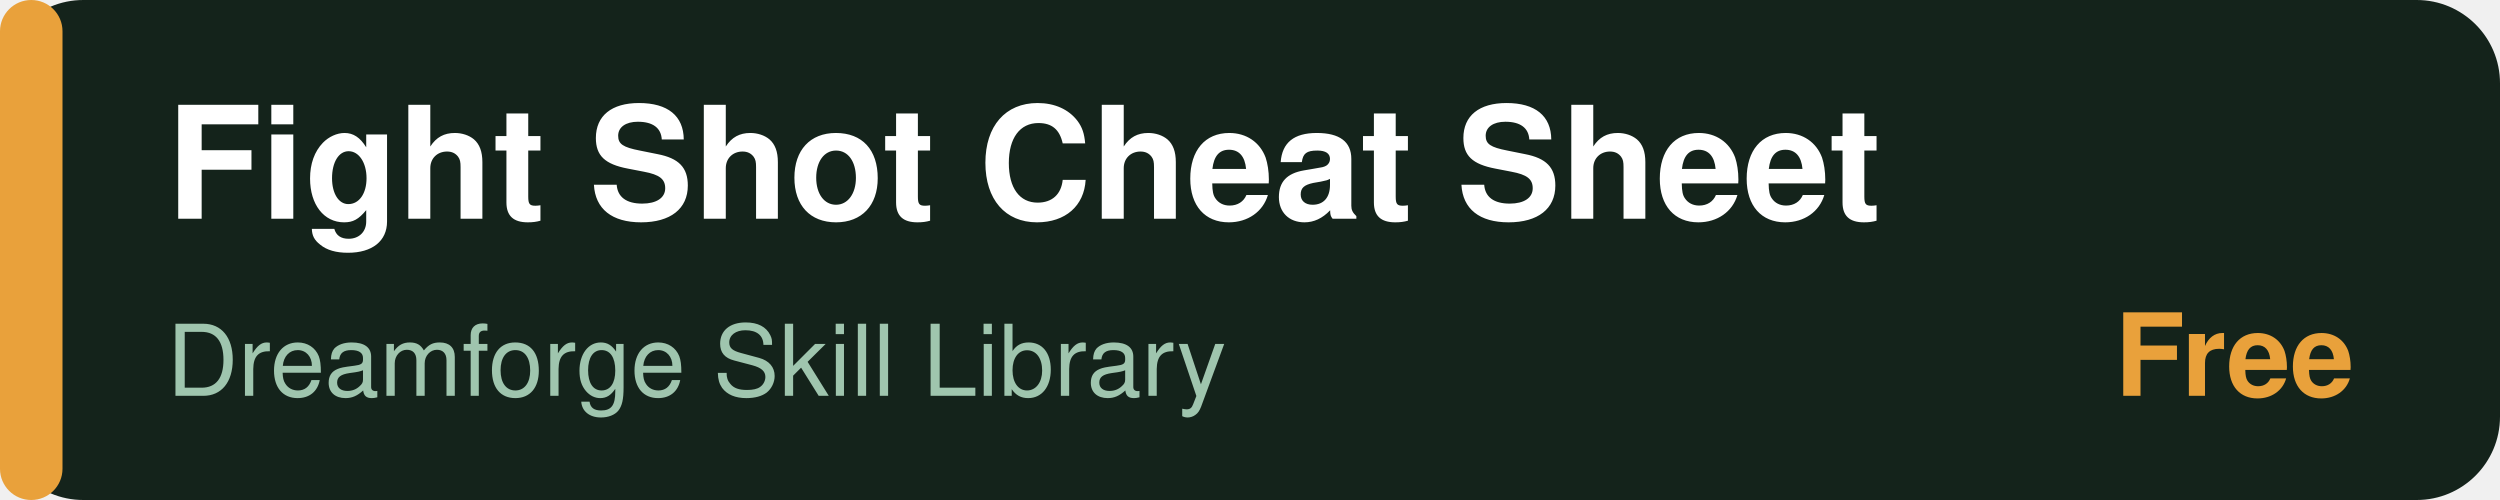
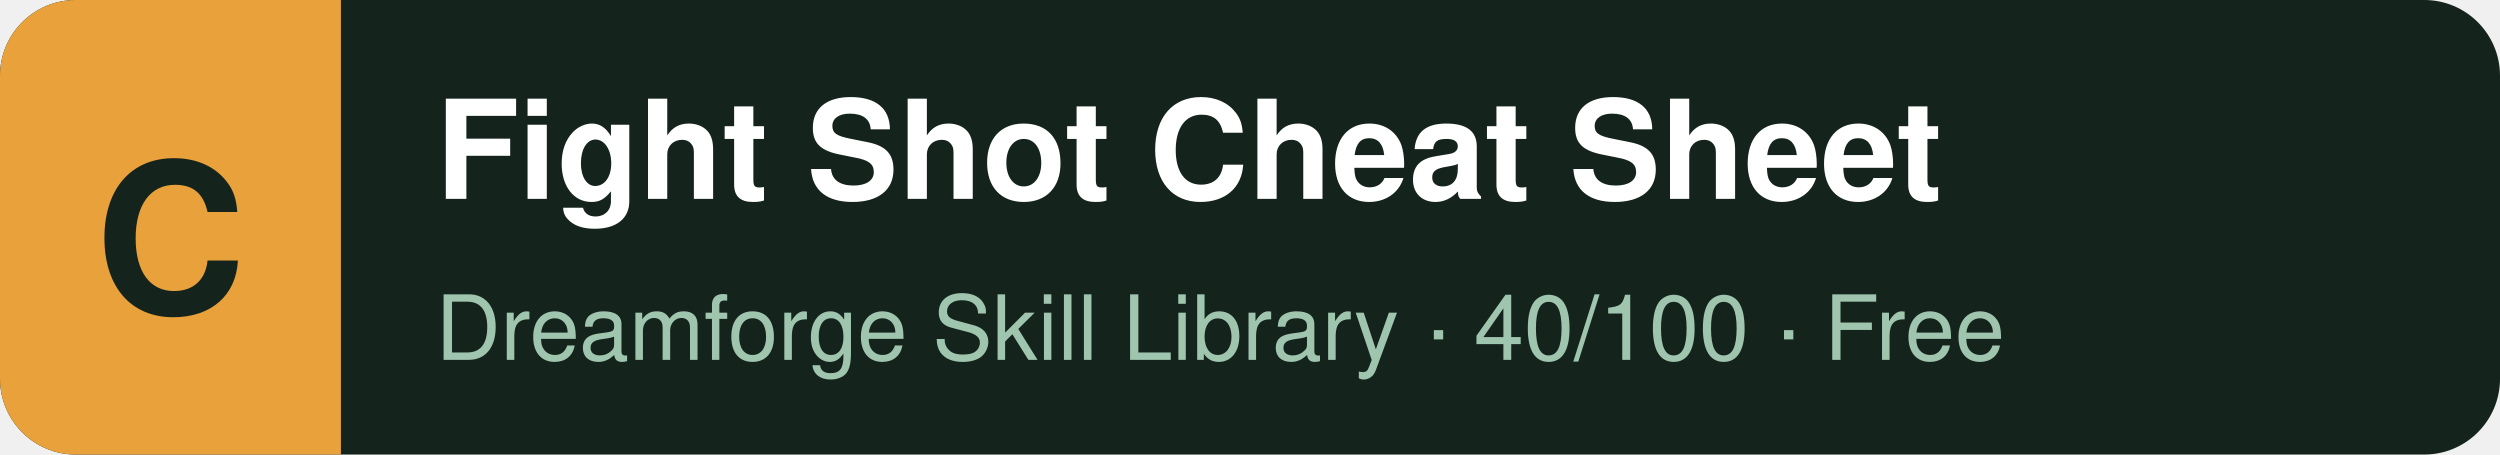
- <svg xmlns="http://www.w3.org/2000/svg" width="240" height="48" viewBox="0 0 240 48" role="img" aria-label="Fight Shot Cheat Sheet — Dreamforge Skill Library">
-   <rect width="240" height="48" rx="8" fill="#14231b" />
-   <rect width="6" height="48" rx="3" fill="#e9a13b" />
-   <text x="16" y="21" font-family="Segoe UI, Helvetica, Arial, sans-serif" font-size="15.0" font-weight="700" fill="#ffffff">Fight Shot Cheat Sheet</text>
-   <text x="16" y="38" font-family="Segoe UI, Helvetica, Arial, sans-serif" font-size="9.5" fill="#9fc5ae">Dreamforge Skill Library</text>
-   <text x="226" y="38" text-anchor="end" font-family="Segoe UI, Helvetica, Arial, sans-serif" font-size="11" font-weight="700" fill="#e9a13b">Free</text>
+ <svg xmlns="http://www.w3.org/2000/svg" width="264" height="48" viewBox="0 0 264 48" role="img" aria-label="Fight Shot Cheat Sheet — grade C, completeness 40/100, Free — Dreamforge Skill Library">
+   <rect width="264" height="48" rx="8" fill="#14231b" />
+   <path d="M8 0 h28 v48 h-28 a8 8 0 0 1 -8 -8 v-32 a8 8 0 0 1 8 -8 z" fill="#e9a13b" />
+   <text x="18" y="33" text-anchor="middle" font-family="Segoe UI, Helvetica, Arial, sans-serif" font-size="22" font-weight="800" fill="#14231b">C</text>
+   <text x="46" y="21" font-family="Segoe UI, Helvetica, Arial, sans-serif" font-size="14.5" font-weight="700" fill="#ffffff">Fight Shot Cheat Sheet</text>
+   <text x="46" y="38" font-family="Segoe UI, Helvetica, Arial, sans-serif" font-size="9.5" fill="#9fc5ae">Dreamforge Skill Library · 40/100 · Free</text>
</svg>
